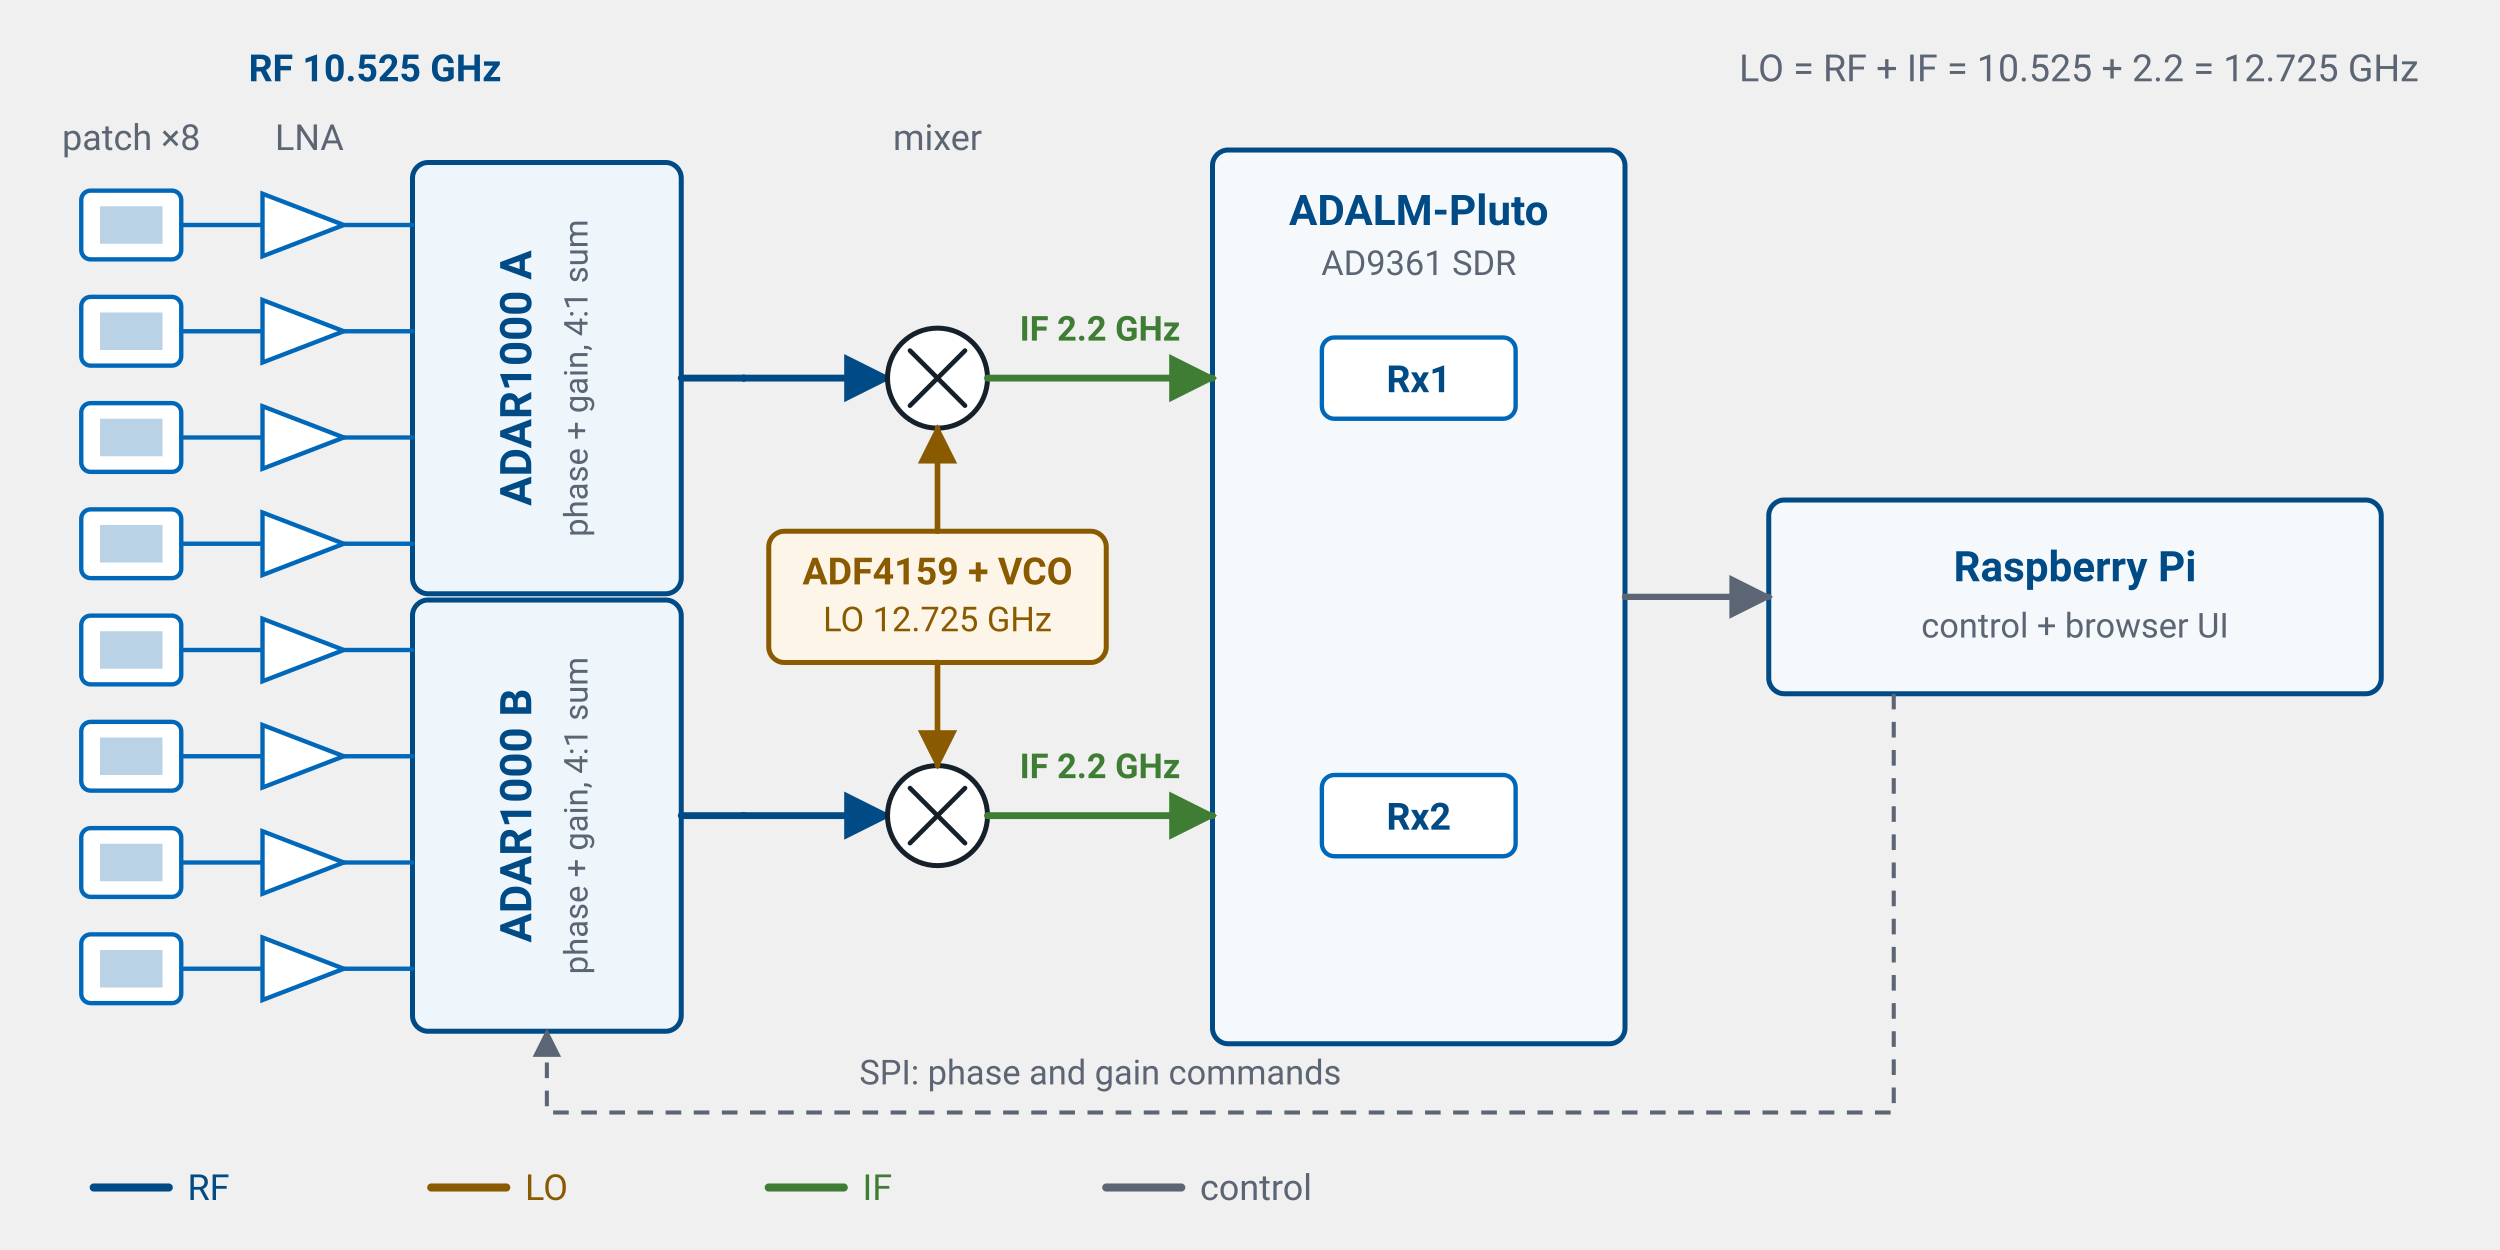
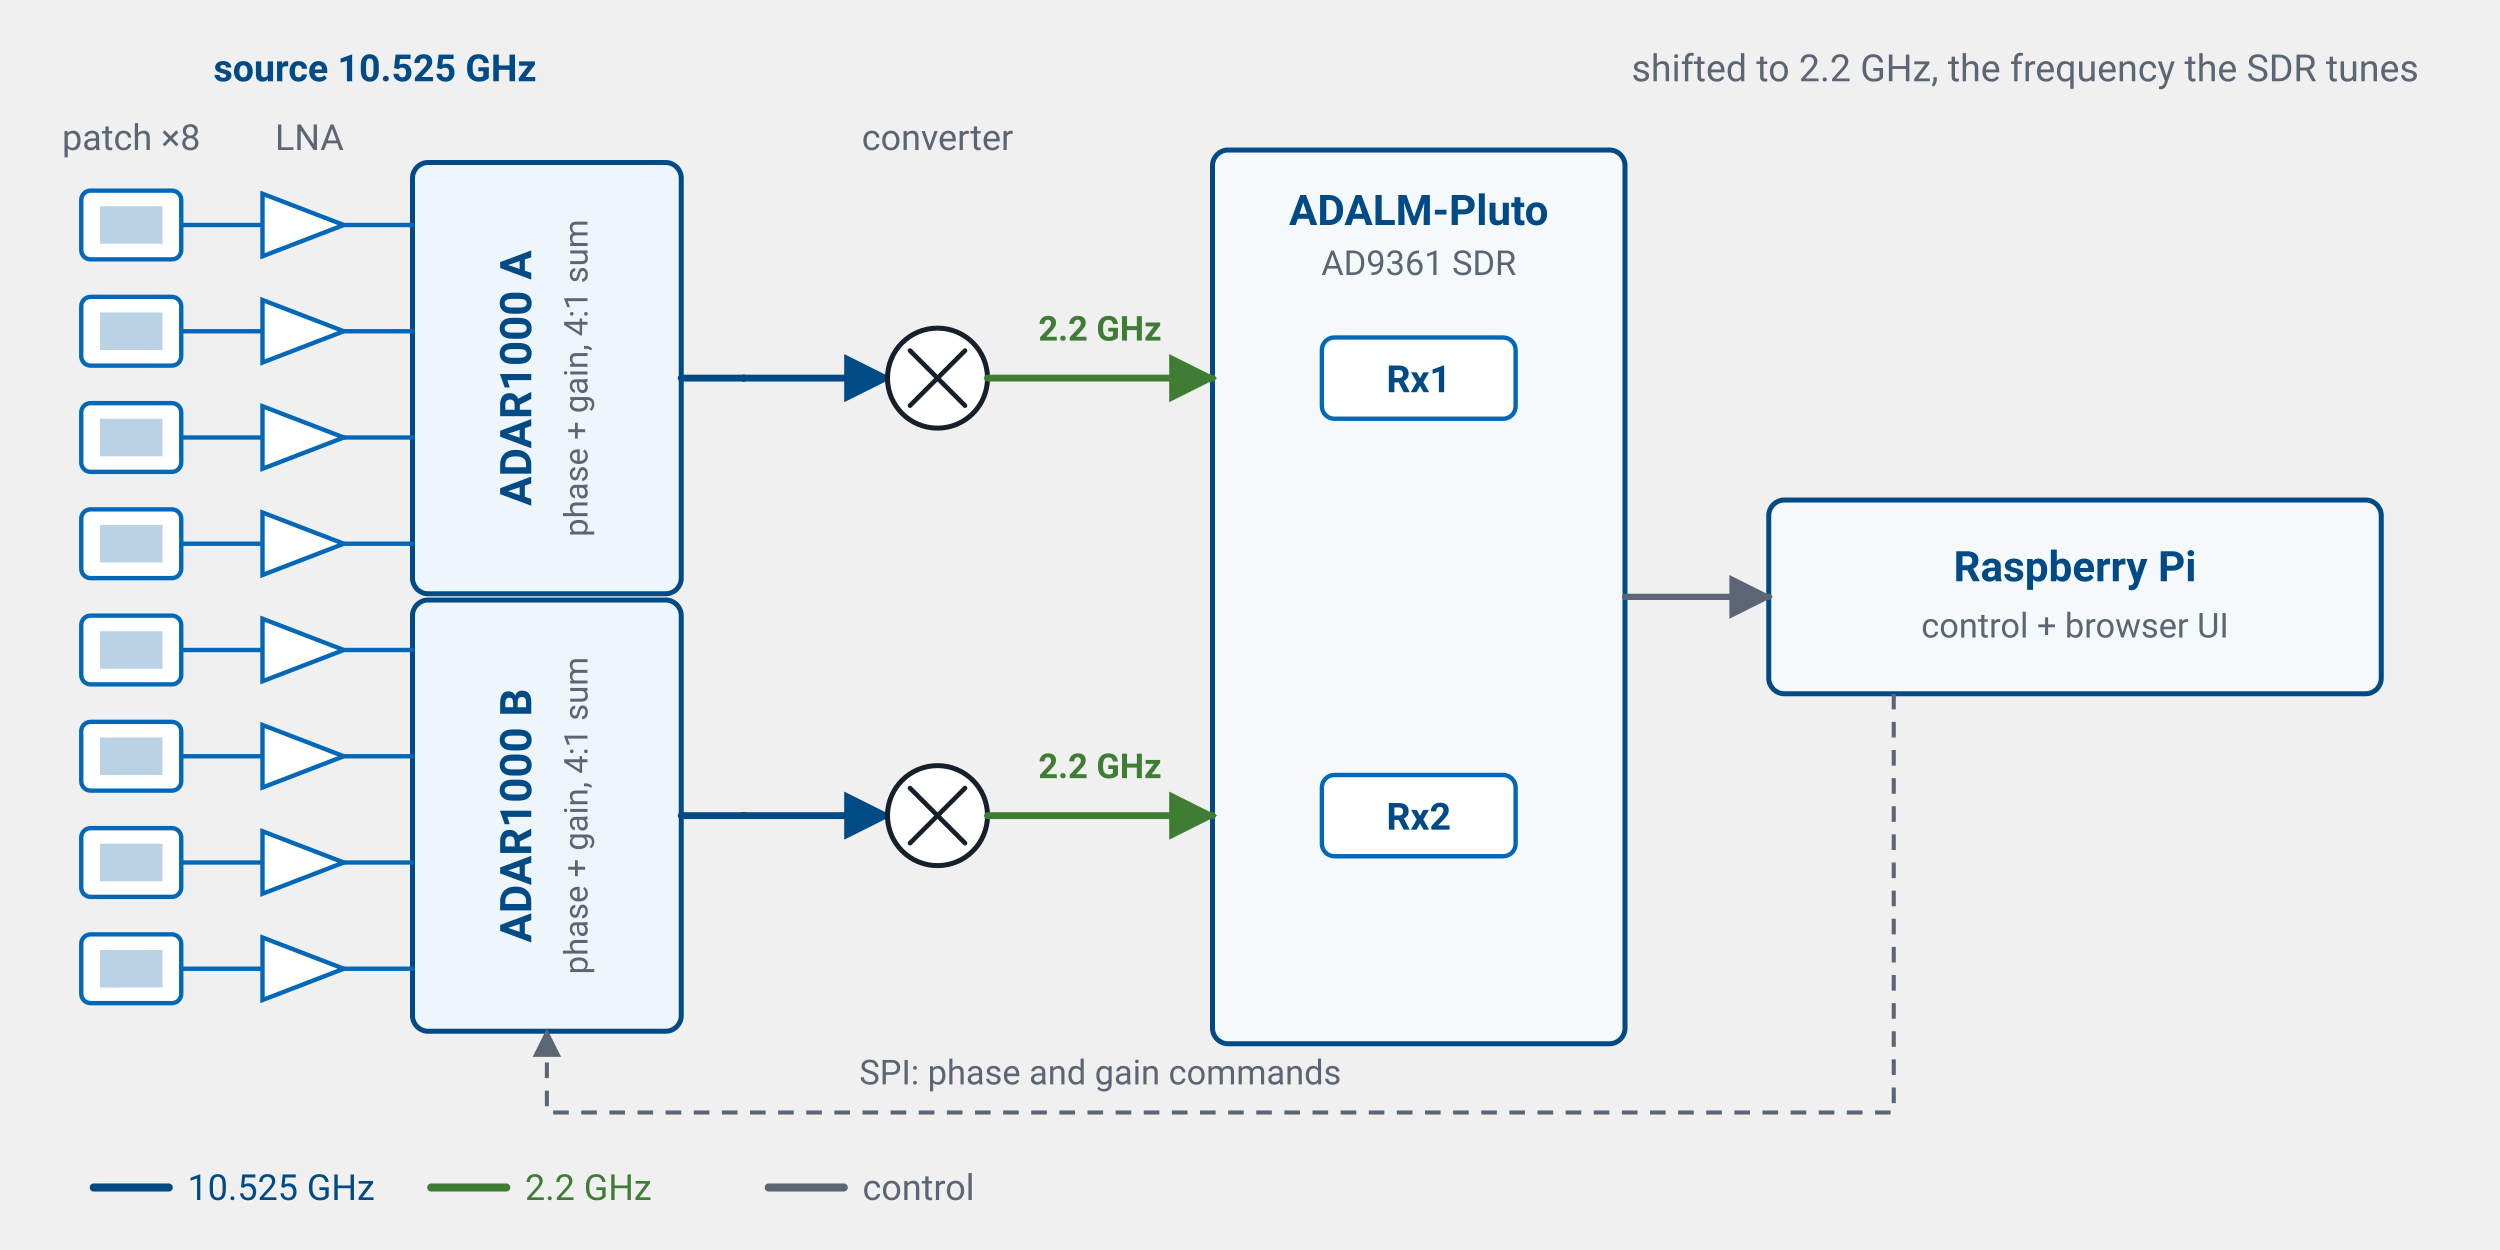
<svg xmlns="http://www.w3.org/2000/svg" viewBox="0 0 800 400" width="800" height="400" role="img" aria-label="ADALM-PHASER receive signal chain from patches to Raspberry Pi">
  <defs>
    <marker id="aN" viewBox="0 0 10 10" refX="9" refY="5" markerWidth="7" markerHeight="7" orient="auto-start-reverse">
      <path d="M 0 0 L 10 5 L 0 10 z" fill="#004a85" />
    </marker>
    <marker id="aA" viewBox="0 0 10 10" refX="9" refY="5" markerWidth="7" markerHeight="7" orient="auto-start-reverse">
      <path d="M 0 0 L 10 5 L 0 10 z" fill="#8a5a00" />
    </marker>
    <marker id="aG" viewBox="0 0 10 10" refX="9" refY="5" markerWidth="7" markerHeight="7" orient="auto-start-reverse">
      <path d="M 0 0 L 10 5 L 0 10 z" fill="#3f7d34" />
    </marker>
    <marker id="aI" viewBox="0 0 10 10" refX="9" refY="5" markerWidth="7" markerHeight="7" orient="auto-start-reverse">
      <path d="M 0 0 L 10 5 L 0 10 z" fill="#5b6573" />
    </marker>
  </defs>
  <rect x="132" y="52" width="86" height="138" rx="5" fill="#eef5fb" stroke="#004a85" stroke-width="1.6" />
  <text x="175.0" y="116.0" font-family="'Source Sans Pro', 'Segoe UI', Roboto, Helvetica, Arial, sans-serif" font-size="14" fill="#004a85" text-anchor="middle" font-weight="600" transform="rotate(-90 175.0 121.0)">ADAR1000 A</text>
  <text x="175.0" y="134.0" font-family="'Source Sans Pro', 'Segoe UI', Roboto, Helvetica, Arial, sans-serif" font-size="10.5" fill="#5b6573" text-anchor="middle" transform="rotate(-90 175.0 121.0)">phase + gain, 4:1 sum</text>
  <rect x="132" y="192" width="86" height="138" rx="5" fill="#eef5fb" stroke="#004a85" stroke-width="1.6" />
  <text x="175.0" y="256.0" font-family="'Source Sans Pro', 'Segoe UI', Roboto, Helvetica, Arial, sans-serif" font-size="14" fill="#004a85" text-anchor="middle" font-weight="600" transform="rotate(-90 175.0 261.0)">ADAR1000 B</text>
  <text x="175.0" y="274.0" font-family="'Source Sans Pro', 'Segoe UI', Roboto, Helvetica, Arial, sans-serif" font-size="10.5" fill="#5b6573" text-anchor="middle" transform="rotate(-90 175.0 261.0)">phase + gain, 4:1 sum</text>
  <rect x="26" y="61.0" width="32" height="22" rx="3" fill="#ffffff" stroke="#0067b9" stroke-width="1.4" />
  <rect x="32" y="66.0" width="20" height="12" fill="#b9d2e5" stroke="none" />
  <line x1="58" y1="72" x2="84" y2="72" stroke="#0067b9" stroke-width="1.4" stroke-linecap="round" />
  <path d="M 84 62.0 L 110 72 L 84 82.0 z" fill="#ffffff" stroke="#0067b9" stroke-width="1.4" />
  <line x1="110" y1="72" x2="132" y2="72" stroke="#0067b9" stroke-width="1.4" stroke-linecap="round" />
  <rect x="26" y="95.0" width="32" height="22" rx="3" fill="#ffffff" stroke="#0067b9" stroke-width="1.4" />
  <rect x="32" y="100.0" width="20" height="12" fill="#b9d2e5" stroke="none" />
  <line x1="58" y1="106" x2="84" y2="106" stroke="#0067b9" stroke-width="1.4" stroke-linecap="round" />
  <path d="M 84 96.0 L 110 106 L 84 116.0 z" fill="#ffffff" stroke="#0067b9" stroke-width="1.4" />
  <line x1="110" y1="106" x2="132" y2="106" stroke="#0067b9" stroke-width="1.4" stroke-linecap="round" />
  <rect x="26" y="129.0" width="32" height="22" rx="3" fill="#ffffff" stroke="#0067b9" stroke-width="1.4" />
  <rect x="32" y="134.0" width="20" height="12" fill="#b9d2e5" stroke="none" />
  <line x1="58" y1="140" x2="84" y2="140" stroke="#0067b9" stroke-width="1.4" stroke-linecap="round" />
  <path d="M 84 130.0 L 110 140 L 84 150.0 z" fill="#ffffff" stroke="#0067b9" stroke-width="1.4" />
  <line x1="110" y1="140" x2="132" y2="140" stroke="#0067b9" stroke-width="1.4" stroke-linecap="round" />
  <rect x="26" y="163.0" width="32" height="22" rx="3" fill="#ffffff" stroke="#0067b9" stroke-width="1.4" />
  <rect x="32" y="168.0" width="20" height="12" fill="#b9d2e5" stroke="none" />
  <line x1="58" y1="174" x2="84" y2="174" stroke="#0067b9" stroke-width="1.4" stroke-linecap="round" />
  <path d="M 84 164.0 L 110 174 L 84 184.0 z" fill="#ffffff" stroke="#0067b9" stroke-width="1.4" />
  <line x1="110" y1="174" x2="132" y2="174" stroke="#0067b9" stroke-width="1.4" stroke-linecap="round" />
  <rect x="26" y="197.0" width="32" height="22" rx="3" fill="#ffffff" stroke="#0067b9" stroke-width="1.4" />
  <rect x="32" y="202.0" width="20" height="12" fill="#b9d2e5" stroke="none" />
  <line x1="58" y1="208" x2="84" y2="208" stroke="#0067b9" stroke-width="1.4" stroke-linecap="round" />
  <path d="M 84 198.0 L 110 208 L 84 218.0 z" fill="#ffffff" stroke="#0067b9" stroke-width="1.4" />
  <line x1="110" y1="208" x2="132" y2="208" stroke="#0067b9" stroke-width="1.4" stroke-linecap="round" />
  <rect x="26" y="231.0" width="32" height="22" rx="3" fill="#ffffff" stroke="#0067b9" stroke-width="1.4" />
  <rect x="32" y="236.0" width="20" height="12" fill="#b9d2e5" stroke="none" />
  <line x1="58" y1="242" x2="84" y2="242" stroke="#0067b9" stroke-width="1.4" stroke-linecap="round" />
  <path d="M 84 232.0 L 110 242 L 84 252.0 z" fill="#ffffff" stroke="#0067b9" stroke-width="1.4" />
  <line x1="110" y1="242" x2="132" y2="242" stroke="#0067b9" stroke-width="1.4" stroke-linecap="round" />
  <rect x="26" y="265.0" width="32" height="22" rx="3" fill="#ffffff" stroke="#0067b9" stroke-width="1.4" />
  <rect x="32" y="270.0" width="20" height="12" fill="#b9d2e5" stroke="none" />
  <line x1="58" y1="276" x2="84" y2="276" stroke="#0067b9" stroke-width="1.4" stroke-linecap="round" />
  <path d="M 84 266.0 L 110 276 L 84 286.0 z" fill="#ffffff" stroke="#0067b9" stroke-width="1.4" />
  <line x1="110" y1="276" x2="132" y2="276" stroke="#0067b9" stroke-width="1.4" stroke-linecap="round" />
  <rect x="26" y="299.0" width="32" height="22" rx="3" fill="#ffffff" stroke="#0067b9" stroke-width="1.4" />
  <rect x="32" y="304.0" width="20" height="12" fill="#b9d2e5" stroke="none" />
  <line x1="58" y1="310" x2="84" y2="310" stroke="#0067b9" stroke-width="1.4" stroke-linecap="round" />
  <path d="M 84 300.0 L 110 310 L 84 320.0 z" fill="#ffffff" stroke="#0067b9" stroke-width="1.4" />
  <line x1="110" y1="310" x2="132" y2="310" stroke="#0067b9" stroke-width="1.4" stroke-linecap="round" />
-   <text x="120" y="26" font-family="'Source Sans Pro', 'Segoe UI', Roboto, Helvetica, Arial, sans-serif" font-size="12" fill="#004a85" text-anchor="middle" font-weight="600">RF 10.525 GHz</text>
+   <text x="120" y="26" font-family="'Source Sans Pro', 'Segoe UI', Roboto, Helvetica, Arial, sans-serif" font-size="12" fill="#004a85" text-anchor="middle" font-weight="600">source 10.525 GHz</text>
  <text x="42.0" y="48" font-family="'Source Sans Pro', 'Segoe UI', Roboto, Helvetica, Arial, sans-serif" font-size="11.5" fill="#5b6573" text-anchor="middle" font-weight="400">patch ×8</text>
  <text x="99.0" y="48" font-family="'Source Sans Pro', 'Segoe UI', Roboto, Helvetica, Arial, sans-serif" font-size="11.5" fill="#5b6573" text-anchor="middle" font-weight="400">LNA</text>
-   <text x="300" y="48" font-family="'Source Sans Pro', 'Segoe UI', Roboto, Helvetica, Arial, sans-serif" font-size="11.5" fill="#5b6573" text-anchor="middle" font-weight="400">mixer</text>
-   <text x="774" y="26" font-family="'Source Sans Pro', 'Segoe UI', Roboto, Helvetica, Arial, sans-serif" font-size="12" fill="#5b6573" text-anchor="end" font-weight="400">LO = RF + IF = 10.525 + 2.2 = 12.725 GHz</text>
+   <text x="300" y="48" font-family="'Source Sans Pro', 'Segoe UI', Roboto, Helvetica, Arial, sans-serif" font-size="11.5" fill="#5b6573" text-anchor="middle" font-weight="400">converter</text>
+   <text x="774" y="26" font-family="'Source Sans Pro', 'Segoe UI', Roboto, Helvetica, Arial, sans-serif" font-size="12" fill="#5b6573" text-anchor="end" font-weight="400">shifted to 2.2 GHz, the frequency the SDR tunes</text>
  <line x1="218" y1="121.0" x2="238" y2="121.0" stroke="#004a85" stroke-width="2.2" stroke-linecap="round" />
  <line x1="238" y1="121.0" x2="238" y2="121.0" stroke="#004a85" stroke-width="2.2" stroke-linecap="round" />
  <line x1="238" y1="121.0" x2="284" y2="121.0" stroke="#004a85" stroke-width="2.2" stroke-linecap="round" marker-end="url(#aN)" />
  <line x1="218" y1="261.0" x2="238" y2="261.0" stroke="#004a85" stroke-width="2.2" stroke-linecap="round" />
  <line x1="238" y1="261.0" x2="238" y2="261.0" stroke="#004a85" stroke-width="2.2" stroke-linecap="round" />
  <line x1="238" y1="261.0" x2="284" y2="261.0" stroke="#004a85" stroke-width="2.2" stroke-linecap="round" marker-end="url(#aN)" />
  <circle cx="300" cy="121.0" r="16" fill="#ffffff" stroke="#15202b" stroke-width="1.6" />
  <line x1="291.2" y1="112.2" x2="308.8" y2="129.8" stroke="#15202b" stroke-width="1.5" stroke-linecap="round" />
  <line x1="291.2" y1="129.8" x2="308.8" y2="112.2" stroke="#15202b" stroke-width="1.5" stroke-linecap="round" />
  <circle cx="300" cy="261.0" r="16" fill="#ffffff" stroke="#15202b" stroke-width="1.6" />
  <line x1="291.2" y1="252.2" x2="308.8" y2="269.8" stroke="#15202b" stroke-width="1.5" stroke-linecap="round" />
  <line x1="291.2" y1="269.8" x2="308.8" y2="252.2" stroke="#15202b" stroke-width="1.5" stroke-linecap="round" />
-   <rect x="246" y="170" width="108" height="42" rx="5" fill="#fdf6e8" stroke="#8a5a00" stroke-width="1.6" />
-   <text x="300.0" y="187" font-family="'Source Sans Pro', 'Segoe UI', Roboto, Helvetica, Arial, sans-serif" font-size="12" fill="#8a5a00" text-anchor="middle" font-weight="600">ADF4159 + VCO</text>
-   <text x="300.0" y="202" font-family="'Source Sans Pro', 'Segoe UI', Roboto, Helvetica, Arial, sans-serif" font-size="11" fill="#8a5a00" text-anchor="middle" font-weight="400">LO 12.725 GHz</text>
-   <line x1="300" y1="170" x2="300" y2="137.0" stroke="#8a5a00" stroke-width="1.8" stroke-linecap="round" marker-end="url(#aA)" />
-   <line x1="300" y1="212" x2="300" y2="245.0" stroke="#8a5a00" stroke-width="1.8" stroke-linecap="round" marker-end="url(#aA)" />
  <rect x="388" y="48" width="132" height="286" rx="5" fill="#f5f9fc" stroke="#004a85" stroke-width="1.6" />
  <text x="454.0" y="72" font-family="'Source Sans Pro', 'Segoe UI', Roboto, Helvetica, Arial, sans-serif" font-size="13.5" fill="#004a85" text-anchor="middle" font-weight="600">ADALM-Pluto</text>
  <text x="454.0" y="88" font-family="'Source Sans Pro', 'Segoe UI', Roboto, Helvetica, Arial, sans-serif" font-size="11" fill="#5b6573" text-anchor="middle" font-weight="400">AD9361 SDR</text>
  <line x1="316" y1="121.0" x2="388" y2="121.0" stroke="#3f7d34" stroke-width="2.2" stroke-linecap="round" marker-end="url(#aG)" />
  <rect x="423.0" y="108.0" width="62" height="26" rx="4" fill="#ffffff" stroke="#0067b9" stroke-width="1.4" />
  <text x="454.0" y="125.5" font-family="'Source Sans Pro', 'Segoe UI', Roboto, Helvetica, Arial, sans-serif" font-size="12" fill="#004a85" text-anchor="middle" font-weight="600">Rx1</text>
-   <text x="352.0" y="109.0" font-family="'Source Sans Pro', 'Segoe UI', Roboto, Helvetica, Arial, sans-serif" font-size="11" fill="#3f7d34" text-anchor="middle" font-weight="600">IF 2.2 GHz</text>
+   <text x="352.0" y="109.0" font-family="'Source Sans Pro', 'Segoe UI', Roboto, Helvetica, Arial, sans-serif" font-size="11" fill="#3f7d34" text-anchor="middle" font-weight="600">2.2 GHz</text>
  <line x1="316" y1="261.0" x2="388" y2="261.0" stroke="#3f7d34" stroke-width="2.2" stroke-linecap="round" marker-end="url(#aG)" />
  <rect x="423.0" y="248.0" width="62" height="26" rx="4" fill="#ffffff" stroke="#0067b9" stroke-width="1.4" />
  <text x="454.0" y="265.5" font-family="'Source Sans Pro', 'Segoe UI', Roboto, Helvetica, Arial, sans-serif" font-size="12" fill="#004a85" text-anchor="middle" font-weight="600">Rx2</text>
-   <text x="352.0" y="249.0" font-family="'Source Sans Pro', 'Segoe UI', Roboto, Helvetica, Arial, sans-serif" font-size="11" fill="#3f7d34" text-anchor="middle" font-weight="600">IF 2.2 GHz</text>
+   <text x="352.0" y="249.0" font-family="'Source Sans Pro', 'Segoe UI', Roboto, Helvetica, Arial, sans-serif" font-size="11" fill="#3f7d34" text-anchor="middle" font-weight="600">2.2 GHz</text>
  <rect x="566" y="160" width="196" height="62" rx="5" fill="#f5f9fc" stroke="#004a85" stroke-width="1.6" />
  <text x="664.0" y="186" font-family="'Source Sans Pro', 'Segoe UI', Roboto, Helvetica, Arial, sans-serif" font-size="13.5" fill="#004a85" text-anchor="middle" font-weight="600">Raspberry Pi</text>
  <text x="664.0" y="204" font-family="'Source Sans Pro', 'Segoe UI', Roboto, Helvetica, Arial, sans-serif" font-size="11" fill="#5b6573" text-anchor="middle" font-weight="400">control + browser UI</text>
  <line x1="520" y1="191.0" x2="566" y2="191.0" stroke="#5b6573" stroke-width="2.0" stroke-linecap="round" marker-end="url(#aI)" />
  <path d="M 606 222 L 606 356 L 175.0 356 L 175.0 330" fill="none" stroke="#5b6573" stroke-width="1.3" stroke-dasharray="5 4" marker-end="url(#aI)" />
  <text x="275.0" y="347" font-family="'Source Sans Pro', 'Segoe UI', Roboto, Helvetica, Arial, sans-serif" font-size="11" fill="#5b6573" text-anchor="start" font-weight="400">SPI: phase and gain commands</text>
  <line x1="30" y1="380" x2="54" y2="380" stroke="#004a85" stroke-width="2.6" stroke-linecap="round" />
-   <text x="60" y="384" font-family="'Source Sans Pro', 'Segoe UI', Roboto, Helvetica, Arial, sans-serif" font-size="11.5" fill="#004a85" text-anchor="start" font-weight="400">RF</text>
-   <line x1="138" y1="380" x2="162" y2="380" stroke="#8a5a00" stroke-width="2.6" stroke-linecap="round" />
-   <text x="168" y="384" font-family="'Source Sans Pro', 'Segoe UI', Roboto, Helvetica, Arial, sans-serif" font-size="11.5" fill="#8a5a00" text-anchor="start" font-weight="400">LO</text>
-   <line x1="246" y1="380" x2="270" y2="380" stroke="#3f7d34" stroke-width="2.6" stroke-linecap="round" />
-   <text x="276" y="384" font-family="'Source Sans Pro', 'Segoe UI', Roboto, Helvetica, Arial, sans-serif" font-size="11.5" fill="#3f7d34" text-anchor="start" font-weight="400">IF</text>
-   <line x1="354" y1="380" x2="378" y2="380" stroke="#5b6573" stroke-width="2.6" stroke-linecap="round" />
-   <text x="384" y="384" font-family="'Source Sans Pro', 'Segoe UI', Roboto, Helvetica, Arial, sans-serif" font-size="11.5" fill="#5b6573" text-anchor="start" font-weight="400">control</text>
+   <text x="60" y="384" font-family="'Source Sans Pro', 'Segoe UI', Roboto, Helvetica, Arial, sans-serif" font-size="11.5" fill="#004a85" text-anchor="start" font-weight="400">10.525 GHz</text>
+   <line x1="138" y1="380" x2="162" y2="380" stroke="#3f7d34" stroke-width="2.6" stroke-linecap="round" />
+   <text x="168" y="384" font-family="'Source Sans Pro', 'Segoe UI', Roboto, Helvetica, Arial, sans-serif" font-size="11.5" fill="#3f7d34" text-anchor="start" font-weight="400">2.2 GHz</text>
+   <line x1="246" y1="380" x2="270" y2="380" stroke="#5b6573" stroke-width="2.6" stroke-linecap="round" />
+   <text x="276" y="384" font-family="'Source Sans Pro', 'Segoe UI', Roboto, Helvetica, Arial, sans-serif" font-size="11.5" fill="#5b6573" text-anchor="start" font-weight="400">control</text>
</svg>
